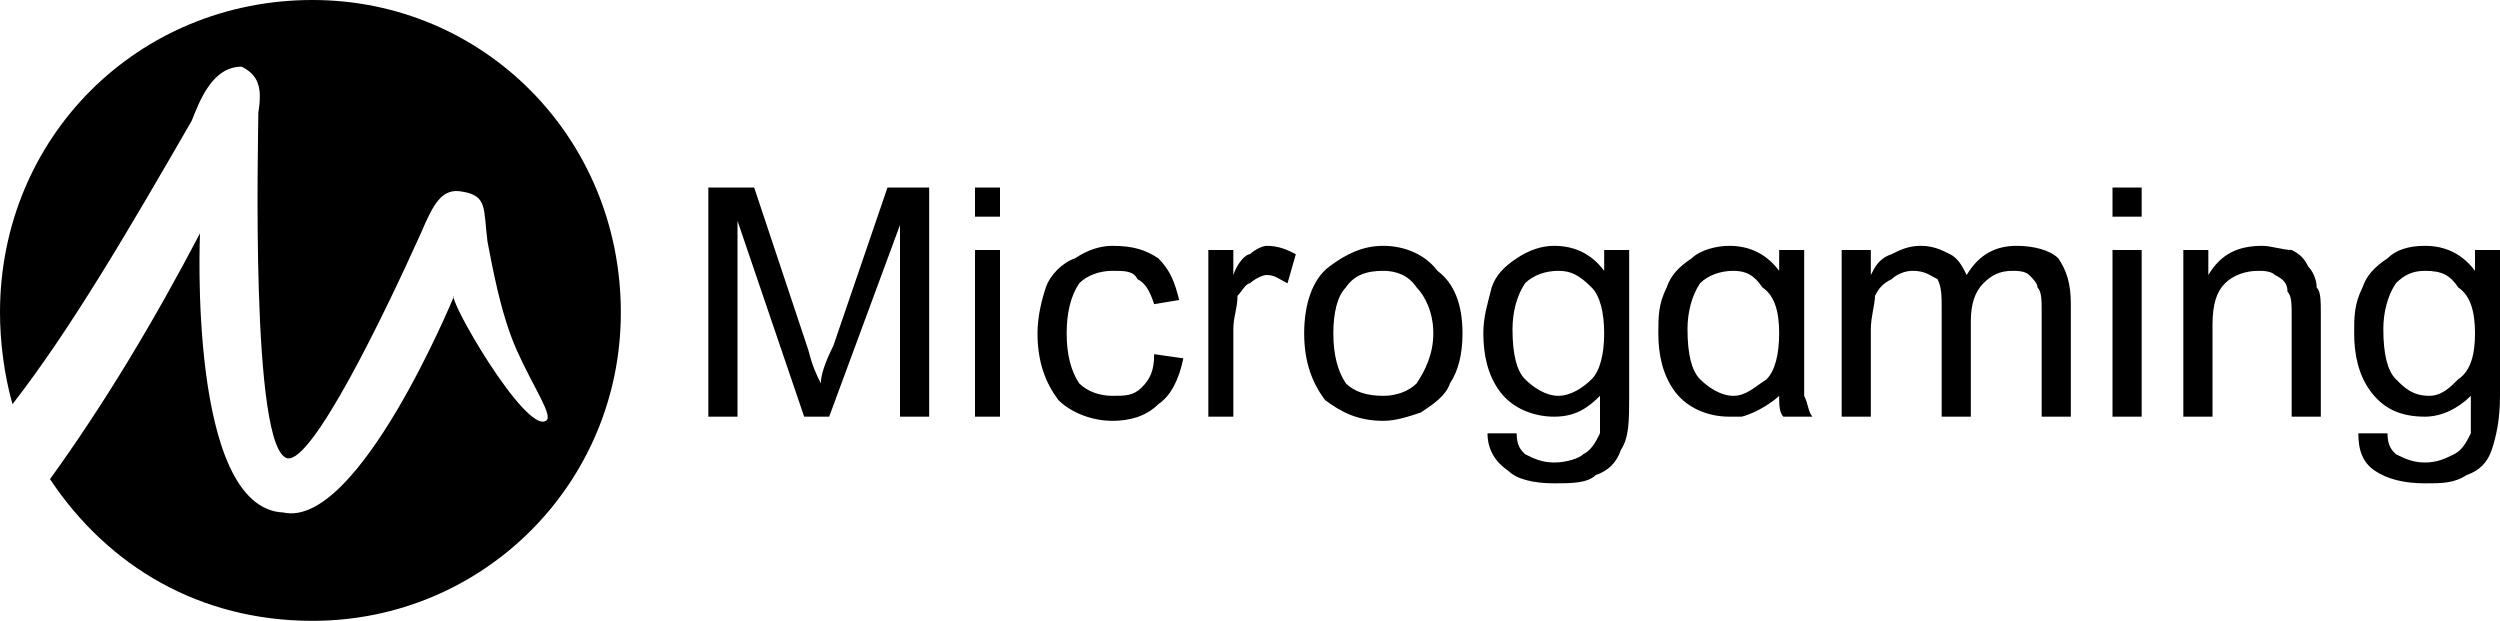
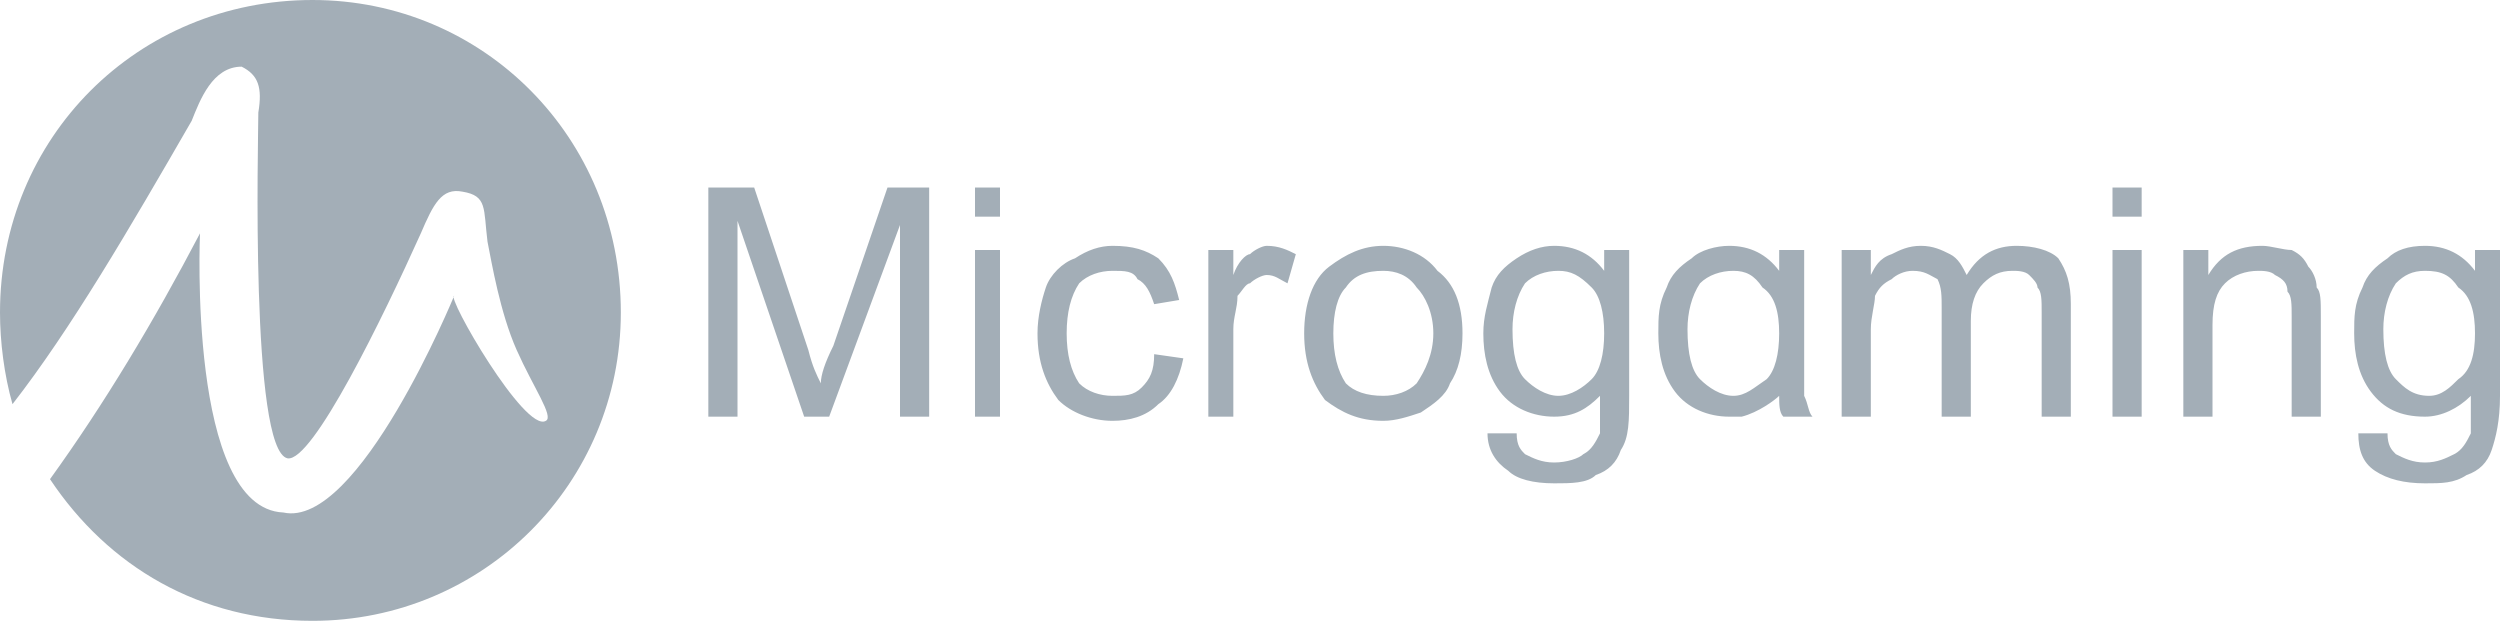
- <svg xmlns="http://www.w3.org/2000/svg" xml:space="preserve" width="600px" height="149px" version="1.1" style="shape-rendering:geometricPrecision; text-rendering:geometricPrecision; image-rendering:optimizeQuality; fill-rule:evenodd; clip-rule:evenodd" viewBox="0 0 600 149">
+ <svg xmlns="http://www.w3.org/2000/svg" xml:space="preserve" fill="#a3aeb7" width="600px" height="149px" version="1.1" style="shape-rendering:geometricPrecision; text-rendering:geometricPrecision; image-rendering:optimizeQuality; fill-rule:evenodd; clip-rule:evenodd" viewBox="0 0 600 149">
  <defs>
    <style type="text/css">
   
-     .fil0 {fill:black;fill-rule:nonzero}
+     .fil0 {fill:#a3aeb7;fill-rule:nonzero}
   
  </style>
  </defs>
  <g id="Layer_x0020_1">
    <g id="_358949803216">
      <path class="fil0" d="M75 0c41,0 74,33 74,75 0,41 -33,74 -74,74 -27,0 -49,-13 -63,-34 13,-18 25,-38 36,-59 0,0 -3,66 20,67 18,4 41,-52 41,-52 -2,0 17,33 22,30 2,-1 -3,-8 -7,-17 -4,-9 -6,-21 -7,-26 -1,-8 0,-11 -6,-12 -5,-1 -7,3 -10,10 -9,20 -26,55 -32,54 -9,-2 -7,-77 -7,-83 1,-6 0,-9 -4,-11 -7,0 -10,8 -12,13 -15,26 -29,50 -43,68 -2,-7 -3,-15 -3,-22 0,-42 33,-75 75,-75z" />
      <path class="fil0" d="M572 79c0,6 1,10 3,12 2,2 4,4 8,4 3,0 5,-2 7,-4 3,-2 4,-6 4,-11 0,-5 -1,-9 -4,-11 -2,-3 -4,-4 -8,-4 -3,0 -5,1 -7,3 -2,3 -3,7 -3,11zm-6 25l7 0c0,3 1,4 2,5 2,1 4,2 7,2 3,0 5,-1 7,-2 2,-1 3,-3 4,-5 0,-2 0,-5 0,-9 -3,3 -7,5 -11,5 -6,0 -10,-2 -13,-6 -3,-4 -4,-9 -4,-14 0,-4 0,-7 2,-11 1,-3 3,-5 6,-7 2,-2 5,-3 9,-3 5,0 9,2 12,6l0 -5 6 0 0 35c0,6 -1,10 -2,13 -1,3 -3,5 -6,6 -3,2 -6,2 -10,2 -5,0 -9,-1 -12,-3 -3,-2 -4,-5 -4,-9zm-42 -4l0 -40 6 0 0 6c3,-5 7,-7 13,-7 2,0 5,1 7,1 2,1 3,2 4,4 1,1 2,3 2,5 1,1 1,3 1,7l0 24 -7 0 0 -24c0,-3 0,-5 -1,-6 0,-2 -1,-3 -3,-4 -1,-1 -3,-1 -4,-1 -3,0 -6,1 -8,3 -2,2 -3,5 -3,10l0 22 -7 0zm-17 0l0 -40 7 0 0 40 -7 0zm0 -48l0 -7 7 0 0 7 -7 0zm-65 48l0 -40 7 0 0 6c1,-2 2,-4 5,-5 2,-1 4,-2 7,-2 3,0 5,1 7,2 2,1 3,3 4,5 3,-5 7,-7 12,-7 4,0 8,1 10,3 2,3 3,6 3,11l0 27 -7 0 0 -25c0,-3 0,-5 -1,-6 0,-1 -1,-2 -2,-3 -1,-1 -3,-1 -4,-1 -3,0 -5,1 -7,3 -2,2 -3,5 -3,9l0 23 -7 0 0 -26c0,-3 0,-5 -1,-7 -2,-1 -3,-2 -6,-2 -2,0 -4,1 -5,2 -2,1 -3,2 -4,4 0,2 -1,5 -1,8l0 21 -7 0zm-79 -21c0,6 1,10 3,12 2,2 5,4 8,4 3,0 6,-2 8,-4 2,-2 3,-6 3,-11 0,-5 -1,-9 -3,-11 -3,-3 -5,-4 -8,-4 -3,0 -6,1 -8,3 -2,3 -3,7 -3,11zm-6 25l7 0c0,3 1,4 2,5 2,1 4,2 7,2 3,0 6,-1 7,-2 2,-1 3,-3 4,-5 0,-2 0,-5 0,-9 -3,3 -6,5 -11,5 -5,0 -10,-2 -13,-6 -3,-4 -4,-9 -4,-14 0,-4 1,-7 2,-11 1,-3 3,-5 6,-7 3,-2 6,-3 9,-3 5,0 9,2 12,6l0 -5 6 0 0 35c0,6 0,10 -2,13 -1,3 -3,5 -6,6 -2,2 -6,2 -10,2 -5,0 -9,-1 -11,-3 -3,-2 -5,-5 -5,-9zm-37 -24c0,5 1,9 3,12 2,2 5,3 9,3 3,0 6,-1 8,-3 2,-3 4,-7 4,-12 0,-5 -2,-9 -4,-11 -2,-3 -5,-4 -8,-4 -4,0 -7,1 -9,4 -2,2 -3,6 -3,11zm-7 0c0,-7 2,-13 6,-16 4,-3 8,-5 13,-5 5,0 10,2 13,6 4,3 6,8 6,15 0,5 -1,9 -3,12 -1,3 -4,5 -7,7 -3,1 -6,2 -9,2 -6,0 -10,-2 -14,-5 -3,-4 -5,-9 -5,-16zm-23 20l0 -40 6 0 0 6c1,-3 3,-5 4,-5 1,-1 3,-2 4,-2 3,0 5,1 7,2l-2 7c-2,-1 -3,-2 -5,-2 -1,0 -3,1 -4,2 -1,0 -2,2 -3,3 0,3 -1,5 -1,8l0 21 -6 0zm-13 -15l7 1c-1,5 -3,9 -6,11 -3,3 -7,4 -11,4 -5,0 -10,-2 -13,-5 -3,-4 -5,-9 -5,-16 0,-4 1,-8 2,-11 1,-3 4,-6 7,-7 3,-2 6,-3 9,-3 5,0 8,1 11,3 3,3 4,6 5,10l-6 1c-1,-3 -2,-5 -4,-6 -1,-2 -3,-2 -6,-2 -3,0 -6,1 -8,3 -2,3 -3,7 -3,12 0,5 1,9 3,12 2,2 5,3 8,3 3,0 5,0 7,-2 2,-2 3,-4 3,-8zm-43 15l0 -40 6 0 0 40 -6 0zm0 -48l0 -7 6 0 0 7 -6 0zm-64 48l0 -55 11 0 13 39c1,4 2,6 3,8 0,-2 1,-5 3,-9l13 -38 10 0 0 55 -7 0 0 -46 -17 46 -6 0 -16 -47 0 47 -7 0zm235 -21c0,6 1,10 3,12 2,2 5,4 8,4 3,0 5,-2 8,-4 2,-2 3,-6 3,-11 0,-5 -1,-9 -4,-11 -2,-3 -4,-4 -7,-4 -3,0 -6,1 -8,3 -2,3 -3,7 -3,11zm22 16c-1,1 -5,4 -9,5 -1,0 -2,0 -3,0 -5,0 -10,-2 -13,-6 -3,-4 -4,-9 -4,-14 0,-4 0,-7 2,-11 1,-3 3,-5 6,-7 2,-2 6,-3 9,-3 5,0 9,2 12,6l0 -5 6 0 0 14 0 10c0,6 0,10 0,11 1,2 1,4 2,5l-7 0c-1,-1 -1,-3 -1,-5z" />
    </g>
  </g>
</svg>
